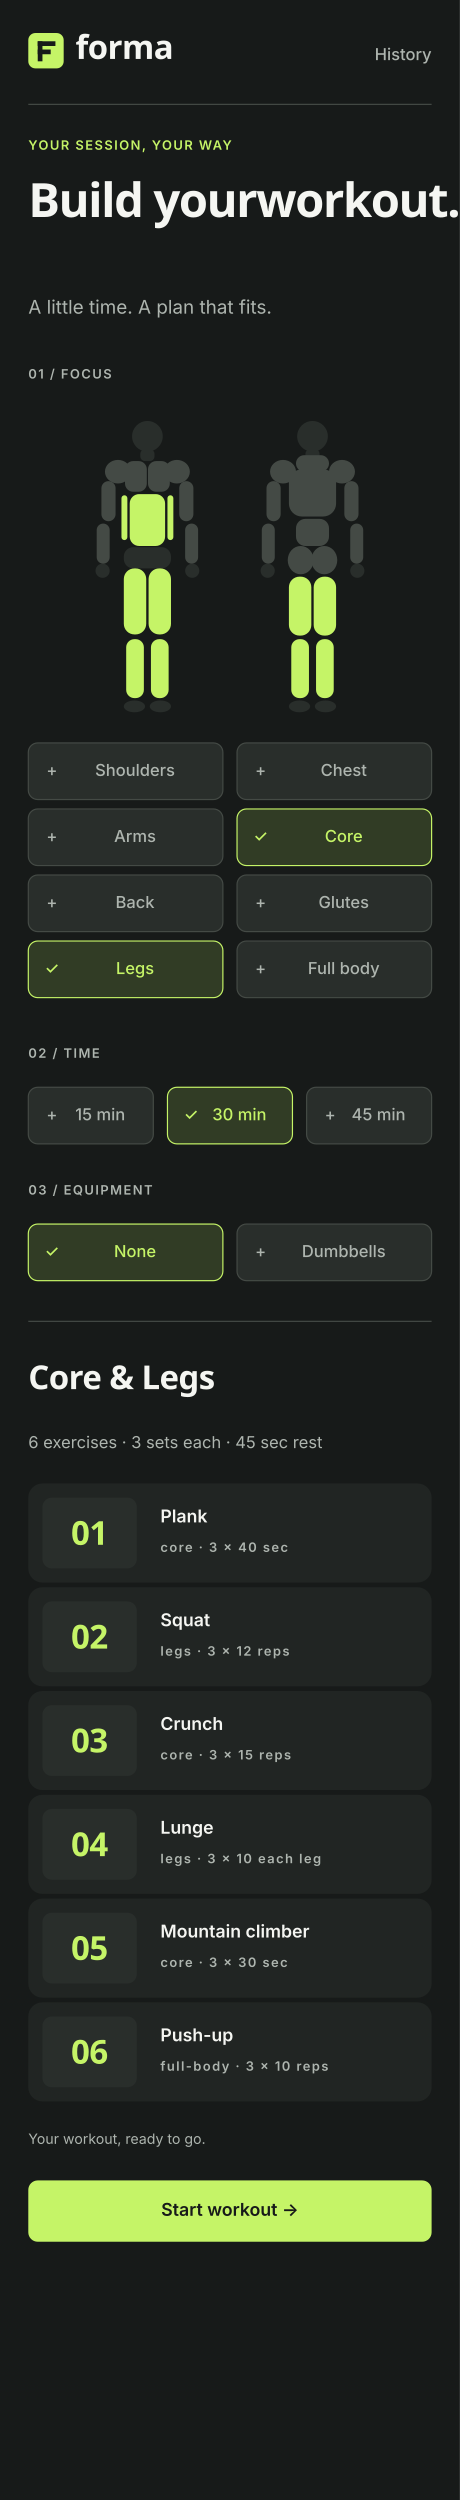
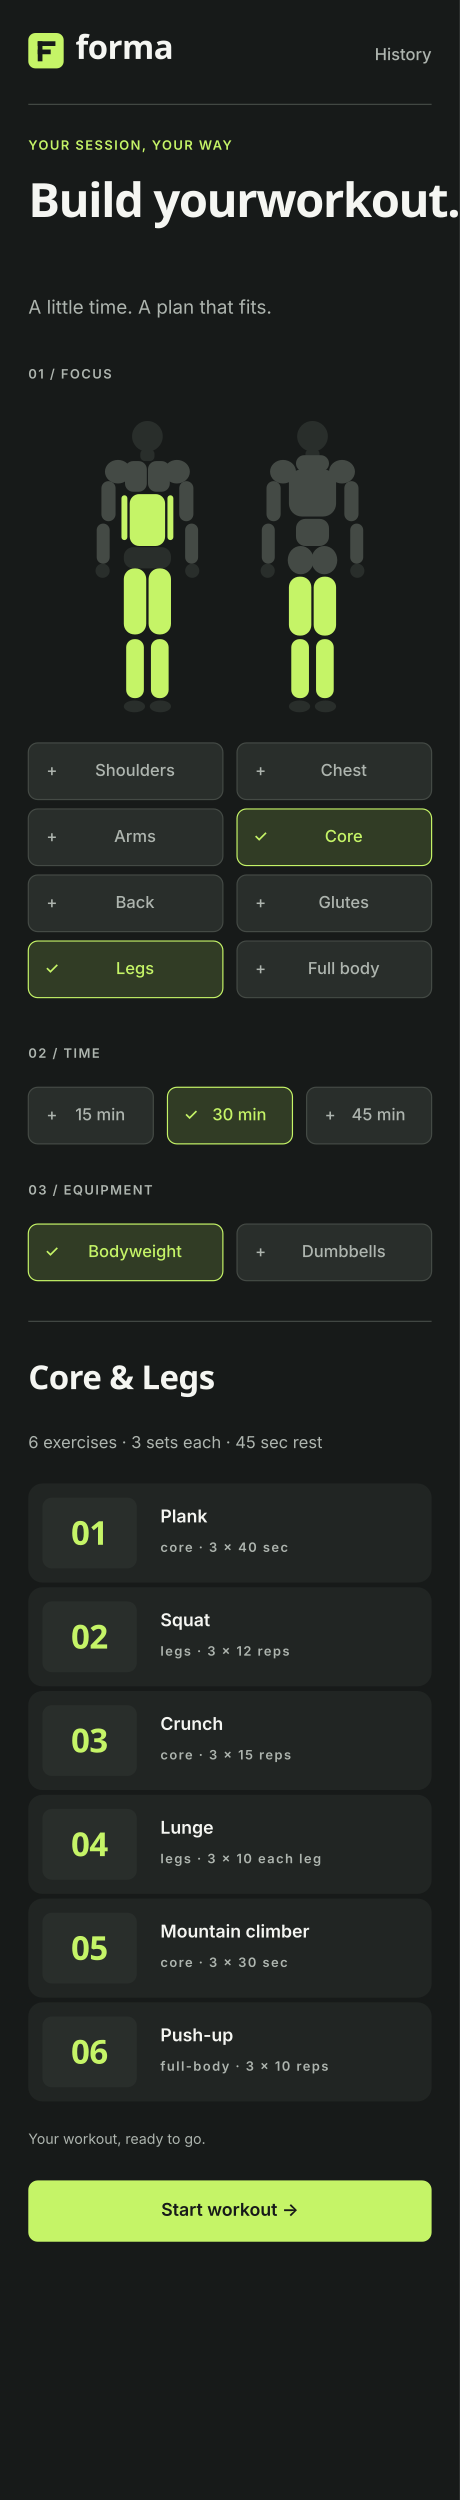
<svg xmlns="http://www.w3.org/2000/svg" width="390" height="2120" viewBox="0 0 390 2120">
  <defs>
    <clipPath id="clip0">
      <rect width="30" height="30" />
    </clipPath>
    <clipPath id="clip1">
      <rect width="260" height="260" />
    </clipPath>
    <clipPath id="clip2">
      <rect width="342" height="84" />
    </clipPath>
    <clipPath id="clip3">
      <rect width="342" height="84" />
    </clipPath>
    <clipPath id="clip4">
      <rect width="342" height="84" />
    </clipPath>
    <clipPath id="clip5">
      <rect width="342" height="84" />
    </clipPath>
    <clipPath id="clip6">
      <rect width="342" height="84" />
    </clipPath>
    <clipPath id="clip7">
      <rect width="342" height="84" />
    </clipPath>
    <clipPath id="clip8">
      <rect width="342" height="52" />
    </clipPath>
  </defs>
  <g>
    <rect width="390" height="2120" fill="#171A19" />
    <g transform="translate(24, 0)" />
    <g transform="translate(24, 28)">
      <rect width="30" height="30" rx="6" ry="6" fill="#C5F467" />
      <g clip-path="url(#clip0)">
        <g transform="translate(8, 7)">
          <rect width="4" height="17" fill="#171A19" />
        </g>
        <g transform="translate(8, 7)">
          <rect width="15" height="4" fill="#171A19" />
        </g>
        <g transform="translate(8, 14)">
          <rect width="11" height="4" fill="#171A19" />
        </g>
      </g>
    </g>
    <g transform="translate(64, 22)">
      <text x="0" y="28" font-family="Space Grotesk" font-size="28" font-weight="600" fill="#F5F6F2" letter-spacing="-0.5">forma</text>
    </g>
    <g transform="translate(258, 37)">
      <text x="108" y="14" font-family="Inter" font-size="14" font-weight="500" fill="#AEB5AF" text-anchor="end">History</text>
    </g>
    <g transform="translate(24, 88)">
      <rect width="342" height="1" fill="#444A45" />
    </g>
    <g transform="translate(24, 116)">
      <text x="0" y="11" font-family="Inter" font-size="11" font-weight="600" fill="#C5F467" letter-spacing="1.2">YOUR SESSION, YOUR WAY</text>
    </g>
    <g transform="translate(24, 144)">
      <text x="0" y="40" font-family="Space Grotesk" font-size="40" font-weight="600" fill="#F5F6F2" letter-spacing="-1.2">Build your
workout.</text>
    </g>
    <g transform="translate(24, 250)">
      <text x="0" y="16" font-family="Inter" font-size="16" fill="#AEB5AF">A little time. A plan that fits.</text>
    </g>
    <g transform="translate(24, 310)">
      <text x="0" y="11" font-family="Inter" font-size="11" font-weight="600" fill="#AEB5AF" letter-spacing="1.2">01 / FOCUS</text>
    </g>
    <g transform="translate(65, 350)">
      <g clip-path="url(#clip1)">
        <g>
          <g transform="translate(16, 7)">
            <path d="M31 13C31 20.18 36.82 26 44 26C51.18 26 57 20.18 57 13C57 5.82 51.18 0 44 0C36.82 0 31 5.82 31 13Z" fill="#292E2B" />
            <path d="M42 24L46 24C48.21 24 50 25.79 50 28L50 30C50 32.21 48.21 34 46 34L42 34C39.79 34 38 32.21 38 30L38 28C38 25.79 39.79 24 42 24Z" fill="#292E2B" />
            <path d="M0 127C0 130.31 2.69 133 6 133C9.31 133 12 130.31 12 127C12 123.69 9.31 121 6 121C2.69 121 0 123.69 0 127Z" fill="#292E2B" />
            <path d="M76 127C76 130.31 78.69 133 82 133C85.31 133 88 130.31 88 127C88 123.69 85.31 121 82 121C78.69 121 76 123.69 76 127Z" fill="#292E2B" />
          </g>
          <g transform="translate(47, 72)">
            <path d="M13 0L13 38M0 12L26 12M0 25L26 25" fill="none" stroke="#171A19" stroke-width="1.5" />
          </g>
          <g transform="translate(40, 7)">
            <path d="M8 107L32 107C36.42 107 40 110.58 40 115L40 117C40 121.42 36.42 125 32 125L8 125C3.58 125 0 121.42 0 117L0 115C0 110.58 3.58 107 8 107Z" fill="#292E2B" />
            <path d="M0 242C0 244.76 4.03 247 9 247C13.97 247 18 244.76 18 242C18 239.24 13.97 237 9 237C4.03 237 0 239.24 0 242Z" fill="#292E2B" />
            <path d="M22 242C22 244.76 26.03 247 31 247C35.97 247 40 244.76 40 242C40 239.24 35.97 237 31 237C26.03 237 22 239.24 22 242Z" fill="#292E2B" />
            <path d="M147 13C147 20.18 152.82 26 160 26C167.18 26 173 20.18 173 13C173 5.82 167.18 0 160 0C152.82 0 147 5.82 147 13Z" fill="#292E2B" />
            <path d="M158 24L162 24C164.21 24 166 25.79 166 28L166 30C166 32.21 164.21 34 162 34L158 34C155.79 34 154 32.21 154 30L154 28C154 25.79 155.79 24 158 24Z" fill="#292E2B" />
          </g>
          <g transform="translate(200, 50)">
            <path d="M0 0L0 62" fill="none" stroke="#171A19" stroke-width="1.5" />
          </g>
          <g transform="translate(156, 128)">
            <path d="M0 6C0 9.31 2.69 12 6 12C9.31 12 12 9.31 12 6C12 2.69 9.31 0 6 0C2.69 0 0 2.69 0 6Z" fill="#292E2B" />
            <path d="M76 6C76 9.31 78.69 12 82 12C85.31 12 88 9.31 88 6C88 2.69 85.31 0 82 0C78.69 0 76 2.69 76 6Z" fill="#292E2B" />
            <path d="M24 121C24 123.76 28.03 126 33 126C37.97 126 42 123.76 42 121C42 118.24 37.97 116 33 116C28.03 116 24 118.24 24 121Z" fill="#292E2B" />
            <path d="M46 121C46 123.76 50.03 126 55 126C59.97 126 64 123.76 64 121C64 118.24 59.97 116 55 116C50.03 116 46 118.24 46 121Z" fill="#292E2B" />
          </g>
        </g>
        <g transform="translate(24, 40)">
          <path d="M0 10C0 15.52 4.92 20 11 20C17.08 20 22 15.52 22 10C22 4.48 17.08 0 11 0C4.92 0 0 4.48 0 10Z" fill="#444A45" />
          <path d="M50 10C50 15.52 54.92 20 61 20C67.08 20 72 15.52 72 10C72 4.48 67.08 0 61 0C54.92 0 50 4.48 50 10Z" fill="#444A45" />
          <path d="M140 10C140 15.52 144.92 20 151 20C157.08 20 162 15.52 162 10C162 4.48 157.08 0 151 0C144.92 0 140 4.48 140 10Z" fill="#444A45" />
          <path d="M190 10C190 15.52 194.92 20 201 20C207.08 20 212 15.52 212 10C212 4.48 207.08 0 201 0C194.92 0 190 4.48 190 10Z" fill="#444A45" />
        </g>
        <g transform="translate(41, 41)">
          <path d="M7 0L11.5 0C15.37 0 18.5 3.13 18.5 7L18.5 19C18.5 22.87 15.37 26 11.5 26L7 26C3.13 26 0 22.87 0 19L0 7C0 3.13 3.13 0 7 0Z" fill="#444A45" />
          <path d="M26.5 0L31 0C34.87 0 38 3.13 38 7L38 19C38 22.87 34.87 26 31 26L26.5 26C22.63 26 19.5 22.87 19.5 19L19.5 7C19.5 3.13 22.63 0 26.5 0Z" fill="#444A45" />
        </g>
        <g transform="translate(17, 58)">
          <path d="M10 0L10 0C13.31 0 16 2.69 16 6L16 28C16 31.31 13.31 34 10 34L10 34C6.69 34 4 31.31 4 28L4 6C4 2.69 6.69 0 10 0Z" fill="#444A45" />
          <path d="M76 0L76 0C79.31 0 82 2.69 82 6L82 28C82 31.31 79.31 34 76 34L76 34C72.69 34 70 31.31 70 28L70 6C70 2.69 72.69 0 76 0Z" fill="#444A45" />
          <path d="M5.5 36L5.5 36C8.54 36 11 38.46 11 41.5L11 64.5C11 67.54 8.54 70 5.5 70L5.5 70C2.46 70 0 67.54 0 64.5L0 41.5C0 38.46 2.46 36 5.5 36Z" fill="#444A45" />
          <path d="M80.5 36L80.5 36C83.54 36 86 38.46 86 41.5L86 64.5C86 67.54 83.54 70 80.5 70L80.5 70C77.46 70 75 67.54 75 64.5L75 41.5C75 38.46 77.46 36 80.5 36Z" fill="#444A45" />
          <path d="M150 0L150 0C153.31 0 156 2.69 156 6L156 28C156 31.31 153.31 34 150 34L150 34C146.69 34 144 31.31 144 28L144 6C144 2.69 146.69 0 150 0Z" fill="#444A45" />
          <path d="M216 0L216 0C219.31 0 222 2.69 222 6L222 28C222 31.31 219.31 34 216 34L216 34C212.69 34 210 31.31 210 28L210 6C210 2.69 212.69 0 216 0Z" fill="#444A45" />
          <path d="M145.5 36L145.5 36C148.54 36 151 38.46 151 41.5L151 64.5C151 67.54 148.54 70 145.5 70L145.5 70C142.46 70 140 67.54 140 64.5L140 41.5C140 38.46 142.46 36 145.5 36Z" fill="#444A45" />
          <path d="M220.5 36L220.5 36C223.54 36 226 38.46 226 41.5L226 64.5C226 67.54 223.54 70 220.5 70L220.5 70C217.46 70 215 67.54 215 64.5L215 41.5C215 38.46 217.46 36 220.5 36Z" fill="#444A45" />
        </g>
        <g transform="translate(38, 69)">
          <path d="M2.5 1L2.5 1C3.88 1 5 2.12 5 3.5L5 36.5C5 37.88 3.88 39 2.5 39L2.5 39C1.12 39 0 37.88 0 36.5L0 3.5C0 2.12 1.12 1 2.5 1Z" fill="#C5F467" />
          <path d="M41.5 1L41.5 1C42.88 1 44 2.12 44 3.5L44 36.5C44 37.88 42.88 39 41.5 39L41.5 39C40.12 39 39 37.88 39 36.5L39 3.5C39 2.12 40.12 1 41.5 1Z" fill="#C5F467" />
          <path d="M15 0L29 0C33.42 0 37 3.58 37 8L37 36C37 40.42 33.42 44 29 44L15 44C10.58 44 7 40.42 7 36L7 8C7 3.58 10.58 0 15 0Z" fill="#C5F467" />
        </g>
        <g transform="translate(40, 132)">
          <path d="M9 0L10 0C14.97 0 19 4.03 19 9L19 47C19 51.97 14.97 56 10 56L9 56C4.03 56 0 51.97 0 47L0 9C0 4.03 4.03 0 9 0Z" fill="#C5F467" />
          <path d="M30 0L31 0C35.97 0 40 4.03 40 9L40 47C40 51.97 35.97 56 31 56L30 56C25.03 56 21 51.97 21 47L21 9C21 4.03 25.03 0 30 0Z" fill="#C5F467" />
          <path d="M9 60L10 60C13.87 60 17 63.13 17 67L17 103C17 106.87 13.87 110 10 110L9 110C5.13 110 2 106.87 2 103L2 67C2 63.13 5.13 60 9 60Z" fill="#C5F467" />
          <path d="M30 60L31 60C34.87 60 38 63.13 38 67L38 103C38 106.87 34.87 110 31 110L30 110C26.13 110 23 106.87 23 103L23 67C23 63.13 26.13 60 30 60Z" fill="#C5F467" />
          <path d="M149 7L150 7C154.97 7 159 11.03 159 16L159 48C159 52.97 154.97 57 150 57L149 57C144.03 57 140 52.97 140 48L140 16C140 11.03 144.03 7 149 7Z" fill="#C5F467" />
          <path d="M170 7L171 7C175.97 7 180 11.03 180 16L180 48C180 52.97 175.97 57 171 57L170 57C165.03 57 161 52.97 161 48L161 16C161 11.03 165.03 7 170 7Z" fill="#C5F467" />
          <path d="M149 60L150 60C153.87 60 157 63.13 157 67L157 103C157 106.87 153.87 110 150 110L149 110C145.13 110 142 106.87 142 103L142 67C142 63.13 145.13 60 149 60Z" fill="#C5F467" />
          <path d="M170 60L171 60C174.87 60 178 63.13 178 67L178 103C178 106.87 174.87 110 171 110L170 110C166.13 110 163 106.87 163 103L163 67C163 63.13 166.13 60 170 60Z" fill="#C5F467" />
        </g>
        <g transform="translate(180, 36)">
          <path d="M13 0L27 0C30.87 0 34 3.13 34 7L34 7C34 10.87 30.87 14 27 14L13 14C9.13 14 6 10.87 6 7L6 7C6 3.13 9.13 0 13 0Z" fill="#444A45" />
          <path d="M11 12L29 12C35.08 12 40 16.92 40 23L40 41C40 47.08 35.08 52 29 52L11 52C4.92 52 0 47.08 0 41L0 23C0 16.92 4.92 12 11 12Z" fill="#444A45" />
          <path d="M14 54L26 54C30.42 54 34 57.58 34 62L34 69C34 73.42 30.42 77 26 77L14 77C9.58 77 6 73.42 6 69L6 62C6 57.58 9.58 54 14 54Z" fill="#444A45" />
        </g>
        <g transform="translate(179, 113)">
          <path d="M0 12C0 18.63 4.92 24 11 24C17.08 24 22 18.63 22 12C22 5.37 17.08 0 11 0C4.92 0 0 5.37 0 12Z" fill="#444A45" />
          <path d="M20 12C20 18.63 24.92 24 31 24C37.08 24 42 18.63 42 12C42 5.37 37.08 0 31 0C24.92 0 20 5.37 20 12Z" fill="#444A45" />
        </g>
      </g>
    </g>
    <g transform="translate(24, 886)">
      <text x="0" y="11" font-family="Inter" font-size="11" font-weight="600" fill="#AEB5AF" letter-spacing="1.2">02 / TIME</text>
    </g>
    <g transform="translate(24, 1002)">
      <text x="0" y="11" font-family="Inter" font-size="11" font-weight="600" fill="#AEB5AF" letter-spacing="1.2">03 / EQUIPMENT</text>
    </g>
    <g transform="translate(24, 1120)">
      <rect width="342" height="1" fill="#444A45" />
    </g>
    <g transform="translate(24, 630)">
      <rect width="165" height="48" rx="8" ry="8" fill="#292E2B" stroke="#444A45" stroke-width="1" />
      <g transform="translate(12, 14)">
        <text x="8" y="14" font-family="Inter" font-size="14" font-weight="500" fill="#AEB5AF" text-anchor="middle">+</text>
      </g>
      <g transform="translate(28, 14)">
        <text x="62.5" y="14" font-family="Inter" font-size="14" font-weight="500" fill="#AEB5AF" text-anchor="middle">Shoulders</text>
      </g>
    </g>
    <g transform="translate(201, 630)">
      <rect width="165" height="48" rx="8" ry="8" fill="#292E2B" stroke="#444A45" stroke-width="1" />
      <g transform="translate(12, 14)">
        <text x="8" y="14" font-family="Inter" font-size="14" font-weight="500" fill="#AEB5AF" text-anchor="middle">+</text>
      </g>
      <g transform="translate(28, 14)">
        <text x="62.5" y="14" font-family="Inter" font-size="14" font-weight="500" fill="#AEB5AF" text-anchor="middle">Chest</text>
      </g>
    </g>
    <g transform="translate(24, 686)">
      <rect width="165" height="48" rx="8" ry="8" fill="#292E2B" stroke="#444A45" stroke-width="1" />
      <g transform="translate(12, 14)">
        <text x="8" y="14" font-family="Inter" font-size="14" font-weight="500" fill="#AEB5AF" text-anchor="middle">+</text>
      </g>
      <g transform="translate(28, 14)">
        <text x="62.5" y="14" font-family="Inter" font-size="14" font-weight="500" fill="#AEB5AF" text-anchor="middle">Arms</text>
      </g>
    </g>
    <g transform="translate(201, 686)">
      <rect width="165" height="48" rx="8" ry="8" fill="#313C25" stroke="#C5F467" stroke-width="1" />
      <g transform="translate(12, 14)">
        <text x="8" y="14" font-family="Inter" font-size="14" font-weight="500" fill="#C5F467" text-anchor="middle">✓</text>
      </g>
      <g transform="translate(28, 14)">
        <text x="62.5" y="14" font-family="Inter" font-size="14" font-weight="500" fill="#C5F467" text-anchor="middle">Core</text>
      </g>
    </g>
    <g transform="translate(24, 742)">
      <rect width="165" height="48" rx="8" ry="8" fill="#292E2B" stroke="#444A45" stroke-width="1" />
      <g transform="translate(12, 14)">
        <text x="8" y="14" font-family="Inter" font-size="14" font-weight="500" fill="#AEB5AF" text-anchor="middle">+</text>
      </g>
      <g transform="translate(28, 14)">
        <text x="62.5" y="14" font-family="Inter" font-size="14" font-weight="500" fill="#AEB5AF" text-anchor="middle">Back</text>
      </g>
    </g>
    <g transform="translate(201, 742)">
      <rect width="165" height="48" rx="8" ry="8" fill="#292E2B" stroke="#444A45" stroke-width="1" />
      <g transform="translate(12, 14)">
        <text x="8" y="14" font-family="Inter" font-size="14" font-weight="500" fill="#AEB5AF" text-anchor="middle">+</text>
      </g>
      <g transform="translate(28, 14)">
        <text x="62.5" y="14" font-family="Inter" font-size="14" font-weight="500" fill="#AEB5AF" text-anchor="middle">Glutes</text>
      </g>
    </g>
    <g transform="translate(24, 798)">
      <rect width="165" height="48" rx="8" ry="8" fill="#313C25" stroke="#C5F467" stroke-width="1" />
      <g transform="translate(12, 14)">
        <text x="8" y="14" font-family="Inter" font-size="14" font-weight="500" fill="#C5F467" text-anchor="middle">✓</text>
      </g>
      <g transform="translate(28, 14)">
        <text x="62.5" y="14" font-family="Inter" font-size="14" font-weight="500" fill="#C5F467" text-anchor="middle">Legs</text>
      </g>
    </g>
    <g transform="translate(201, 798)">
      <rect width="165" height="48" rx="8" ry="8" fill="#292E2B" stroke="#444A45" stroke-width="1" />
      <g transform="translate(12, 14)">
        <text x="8" y="14" font-family="Inter" font-size="14" font-weight="500" fill="#AEB5AF" text-anchor="middle">+</text>
      </g>
      <g transform="translate(28, 14)">
        <text x="62.5" y="14" font-family="Inter" font-size="14" font-weight="500" fill="#AEB5AF" text-anchor="middle">Full body</text>
      </g>
    </g>
    <g transform="translate(24, 922)">
      <rect width="106" height="48" rx="8" ry="8" fill="#292E2B" stroke="#444A45" stroke-width="1" />
      <g transform="translate(12, 14)">
        <text x="8" y="14" font-family="Inter" font-size="14" font-weight="500" fill="#AEB5AF" text-anchor="middle">+</text>
      </g>
      <g transform="translate(28, 14)">
        <text x="33" y="14" font-family="Inter" font-size="14" font-weight="500" fill="#AEB5AF" text-anchor="middle">15 min</text>
      </g>
    </g>
    <g transform="translate(142, 922)">
      <rect width="106" height="48" rx="8" ry="8" fill="#313C25" stroke="#C5F467" stroke-width="1" />
      <g transform="translate(12, 14)">
        <text x="8" y="14" font-family="Inter" font-size="14" font-weight="500" fill="#C5F467" text-anchor="middle">✓</text>
      </g>
      <g transform="translate(28, 14)">
        <text x="33" y="14" font-family="Inter" font-size="14" font-weight="500" fill="#C5F467" text-anchor="middle">30 min</text>
      </g>
    </g>
    <g transform="translate(260, 922)">
      <rect width="106" height="48" rx="8" ry="8" fill="#292E2B" stroke="#444A45" stroke-width="1" />
      <g transform="translate(12, 14)">
        <text x="8" y="14" font-family="Inter" font-size="14" font-weight="500" fill="#AEB5AF" text-anchor="middle">+</text>
      </g>
      <g transform="translate(28, 14)">
        <text x="33" y="14" font-family="Inter" font-size="14" font-weight="500" fill="#AEB5AF" text-anchor="middle">45 min</text>
      </g>
    </g>
    <g transform="translate(24, 1038)">
      <rect width="165" height="48" rx="8" ry="8" fill="#313C25" stroke="#C5F467" stroke-width="1" />
      <g transform="translate(12, 14)">
        <text x="8" y="14" font-family="Inter" font-size="14" font-weight="500" fill="#C5F467" text-anchor="middle">✓</text>
      </g>
      <g transform="translate(28, 14)">
-         <text x="62.5" y="14" font-family="Inter" font-size="14" font-weight="500" fill="#C5F467" text-anchor="middle">None</text>
+         <text x="62.5" y="14" font-family="Inter" font-size="14" font-weight="500" fill="#C5F467" text-anchor="middle">Bodyweight</text>
      </g>
    </g>
    <g transform="translate(201, 1038)">
      <rect width="165" height="48" rx="8" ry="8" fill="#292E2B" stroke="#444A45" stroke-width="1" />
      <g transform="translate(12, 14)">
        <text x="8" y="14" font-family="Inter" font-size="14" font-weight="500" fill="#AEB5AF" text-anchor="middle">+</text>
      </g>
      <g transform="translate(28, 14)">
        <text x="62.5" y="14" font-family="Inter" font-size="14" font-weight="500" fill="#AEB5AF" text-anchor="middle">Dumbbells</text>
      </g>
    </g>
    <g transform="translate(24, 1150)">
      <g>
        <text x="0" y="28" font-family="Space Grotesk" font-size="28" font-weight="600" fill="#F5F6F2" letter-spacing="-0.5">Core &amp; Legs</text>
      </g>
      <g transform="translate(0, 64)">
        <text x="0" y="14" font-family="Inter" font-size="14" fill="#AEB5AF">6 exercises · 3 sets each · 45 sec rest</text>
      </g>
      <g transform="translate(0, 108)">
        <g clip-path="url(#clip2)">
          <g>
            <rect width="342" height="84" rx="12" ry="12" fill="#212523" />
            <g transform="translate(12, 12)">
              <rect width="80" height="60" rx="8" ry="8" fill="#292E2B" />
            </g>
            <g transform="translate(112, 18)">
              <text x="0" y="15" font-family="Inter" font-size="15" font-weight="600" fill="#F5F6F2">Plank</text>
            </g>
            <g transform="translate(112, 47)">
              <text x="0" y="11" font-family="Inter" font-size="11" font-weight="600" fill="#AEB5AF" letter-spacing="1.2">core · 3 × 40 sec</text>
            </g>
            <g transform="translate(294, 29)">
              <text x="24" y="16" font-family="Inter" font-size="16" fill="#AEB5AF" text-anchor="end" />
            </g>
          </g>
          <g transform="translate(12, 24)">
            <text x="40" y="28" font-family="Space Grotesk" font-size="28" font-weight="600" fill="#C5F467" text-anchor="middle" letter-spacing="-0.5">01</text>
          </g>
        </g>
        <g transform="translate(0, 88)">
          <g clip-path="url(#clip3)">
            <g>
              <rect width="342" height="84" rx="12" ry="12" fill="#212523" />
              <g transform="translate(12, 12)">
                <rect width="80" height="60" rx="8" ry="8" fill="#292E2B" />
              </g>
              <g transform="translate(112, 18)">
                <text x="0" y="15" font-family="Inter" font-size="15" font-weight="600" fill="#F5F6F2">Squat</text>
              </g>
              <g transform="translate(112, 47)">
                <text x="0" y="11" font-family="Inter" font-size="11" font-weight="600" fill="#AEB5AF" letter-spacing="1.2">legs · 3 × 12 reps</text>
              </g>
              <g transform="translate(294, 29)">
                <text x="24" y="16" font-family="Inter" font-size="16" fill="#AEB5AF" text-anchor="end" />
              </g>
            </g>
            <g transform="translate(12, 24)">
              <text x="40" y="28" font-family="Space Grotesk" font-size="28" font-weight="600" fill="#C5F467" text-anchor="middle" letter-spacing="-0.5">02</text>
            </g>
          </g>
        </g>
        <g transform="translate(0, 176)">
          <g clip-path="url(#clip4)">
            <g>
              <rect width="342" height="84" rx="12" ry="12" fill="#212523" />
              <g transform="translate(12, 12)">
                <rect width="80" height="60" rx="8" ry="8" fill="#292E2B" />
              </g>
              <g transform="translate(112, 18)">
                <text x="0" y="15" font-family="Inter" font-size="15" font-weight="600" fill="#F5F6F2">Crunch</text>
              </g>
              <g transform="translate(112, 47)">
                <text x="0" y="11" font-family="Inter" font-size="11" font-weight="600" fill="#AEB5AF" letter-spacing="1.2">core · 3 × 15 reps</text>
              </g>
              <g transform="translate(294, 29)">
                <text x="24" y="16" font-family="Inter" font-size="16" fill="#AEB5AF" text-anchor="end" />
              </g>
            </g>
            <g transform="translate(12, 24)">
              <text x="40" y="28" font-family="Space Grotesk" font-size="28" font-weight="600" fill="#C5F467" text-anchor="middle" letter-spacing="-0.5">03</text>
            </g>
          </g>
        </g>
        <g transform="translate(0, 264)">
          <g clip-path="url(#clip5)">
            <g>
              <rect width="342" height="84" rx="12" ry="12" fill="#212523" />
              <g transform="translate(12, 12)">
                <rect width="80" height="60" rx="8" ry="8" fill="#292E2B" />
              </g>
              <g transform="translate(112, 18)">
                <text x="0" y="15" font-family="Inter" font-size="15" font-weight="600" fill="#F5F6F2">Lunge</text>
              </g>
              <g transform="translate(112, 47)">
                <text x="0" y="11" font-family="Inter" font-size="11" font-weight="600" fill="#AEB5AF" letter-spacing="1.2">legs · 3 × 10 each leg</text>
              </g>
              <g transform="translate(294, 29)">
                <text x="24" y="16" font-family="Inter" font-size="16" fill="#AEB5AF" text-anchor="end" />
              </g>
            </g>
            <g transform="translate(12, 24)">
              <text x="40" y="28" font-family="Space Grotesk" font-size="28" font-weight="600" fill="#C5F467" text-anchor="middle" letter-spacing="-0.5">04</text>
            </g>
          </g>
        </g>
        <g transform="translate(0, 352)">
          <g clip-path="url(#clip6)">
            <g>
              <rect width="342" height="84" rx="12" ry="12" fill="#212523" />
              <g transform="translate(12, 12)">
                <rect width="80" height="60" rx="8" ry="8" fill="#292E2B" />
              </g>
              <g transform="translate(112, 18)">
                <text x="0" y="15" font-family="Inter" font-size="15" font-weight="600" fill="#F5F6F2">Mountain climber</text>
              </g>
              <g transform="translate(112, 47)">
                <text x="0" y="11" font-family="Inter" font-size="11" font-weight="600" fill="#AEB5AF" letter-spacing="1.2">core · 3 × 30 sec</text>
              </g>
              <g transform="translate(294, 29)">
                <text x="24" y="16" font-family="Inter" font-size="16" fill="#AEB5AF" text-anchor="end" />
              </g>
            </g>
            <g transform="translate(12, 24)">
              <text x="40" y="28" font-family="Space Grotesk" font-size="28" font-weight="600" fill="#C5F467" text-anchor="middle" letter-spacing="-0.5">05</text>
            </g>
          </g>
        </g>
        <g transform="translate(0, 440)">
          <g clip-path="url(#clip7)">
            <g>
              <rect width="342" height="84" rx="12" ry="12" fill="#212523" />
              <g transform="translate(12, 12)">
                <rect width="80" height="60" rx="8" ry="8" fill="#292E2B" />
              </g>
              <g transform="translate(112, 18)">
                <text x="0" y="15" font-family="Inter" font-size="15" font-weight="600" fill="#F5F6F2">Push-up</text>
              </g>
              <g transform="translate(112, 47)">
                <text x="0" y="11" font-family="Inter" font-size="11" font-weight="600" fill="#AEB5AF" letter-spacing="1.2">full-body · 3 × 10 reps</text>
              </g>
              <g transform="translate(294, 29)">
                <text x="24" y="16" font-family="Inter" font-size="16" fill="#AEB5AF" text-anchor="end" />
              </g>
            </g>
            <g transform="translate(12, 24)">
              <text x="40" y="28" font-family="Space Grotesk" font-size="28" font-weight="600" fill="#C5F467" text-anchor="middle" letter-spacing="-0.5">06</text>
            </g>
          </g>
        </g>
      </g>
      <g transform="translate(0, 656)">
        <text x="0" y="12" font-family="Inter" font-size="12" fill="#AEB5AF">Your workout, ready to go.</text>
      </g>
      <g transform="translate(0, 699)">
        <g clip-path="url(#clip8)">
          <g>
            <rect width="342" height="52" rx="8" ry="8" fill="#C5F467" />
            <g transform="translate(20, 15)">
              <text x="151" y="15" font-family="Inter" font-size="15" font-weight="600" fill="#171A19" text-anchor="middle">Start workout   →</text>
            </g>
          </g>
        </g>
      </g>
    </g>
  </g>
</svg>
